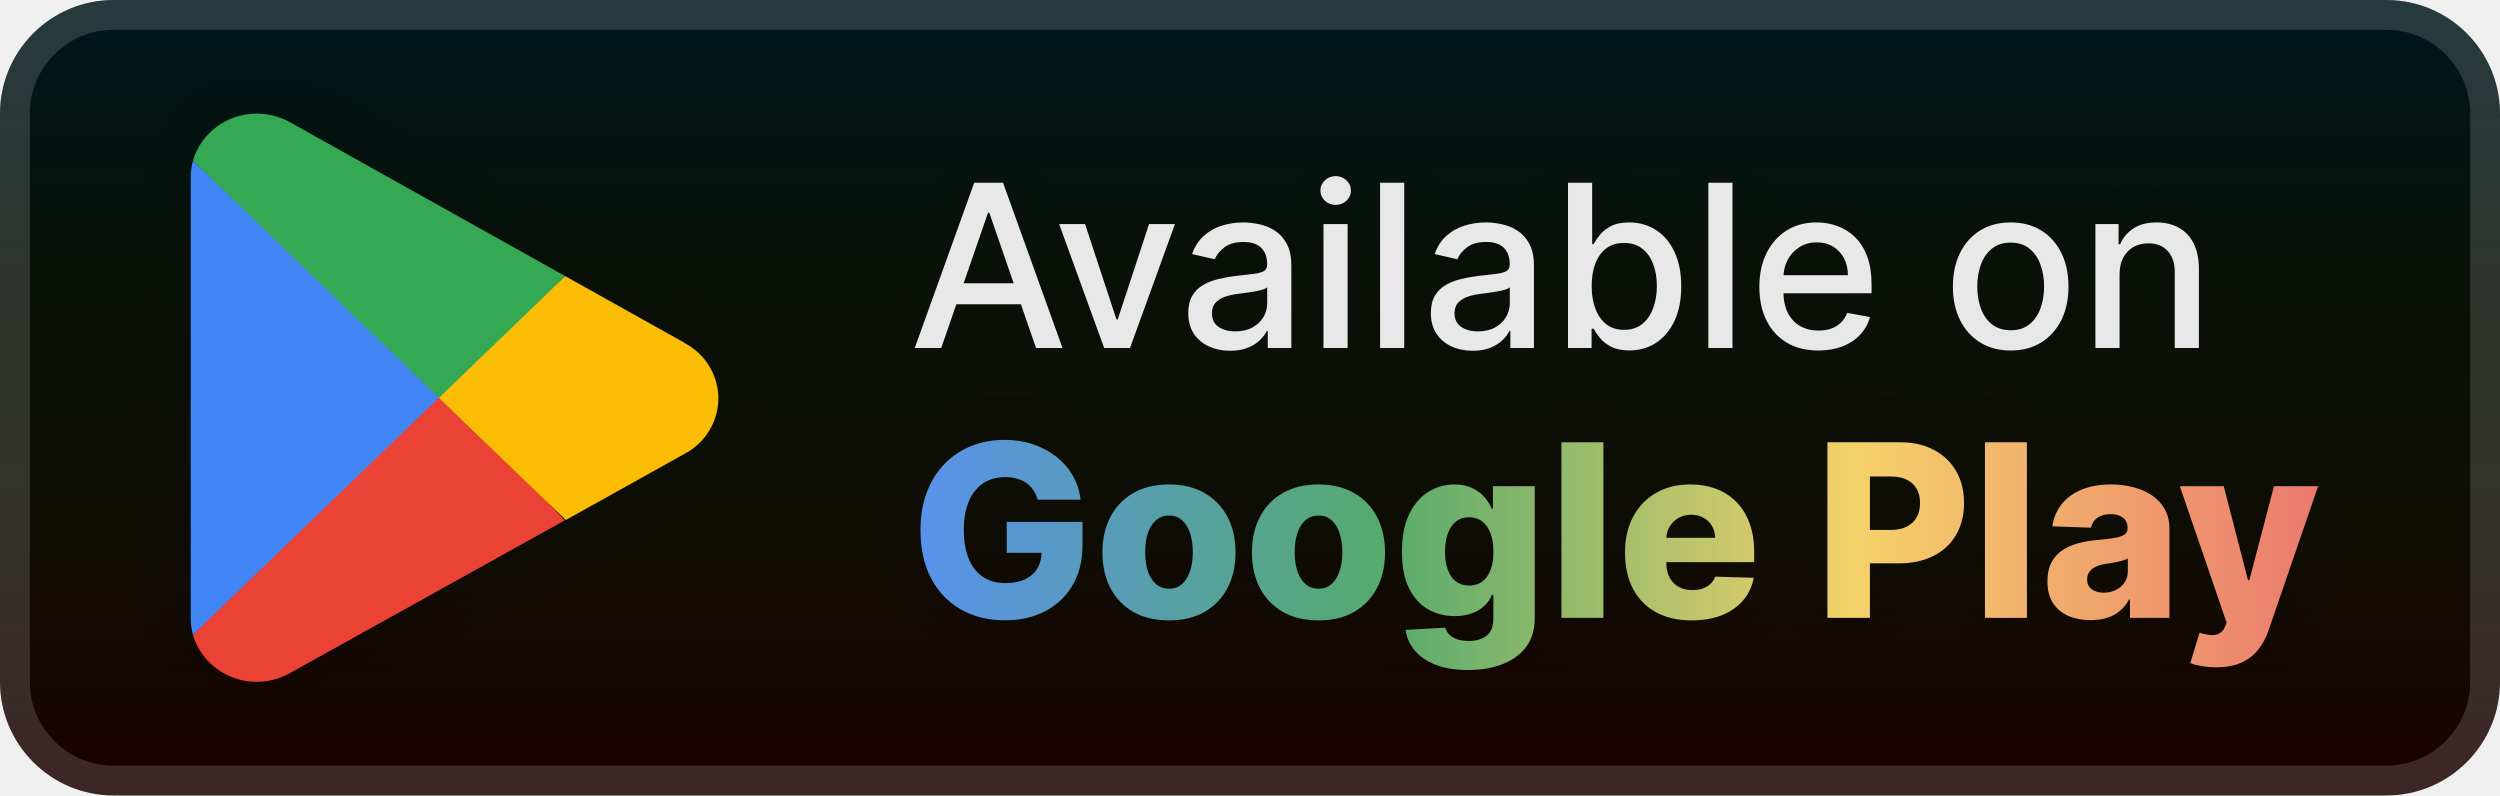
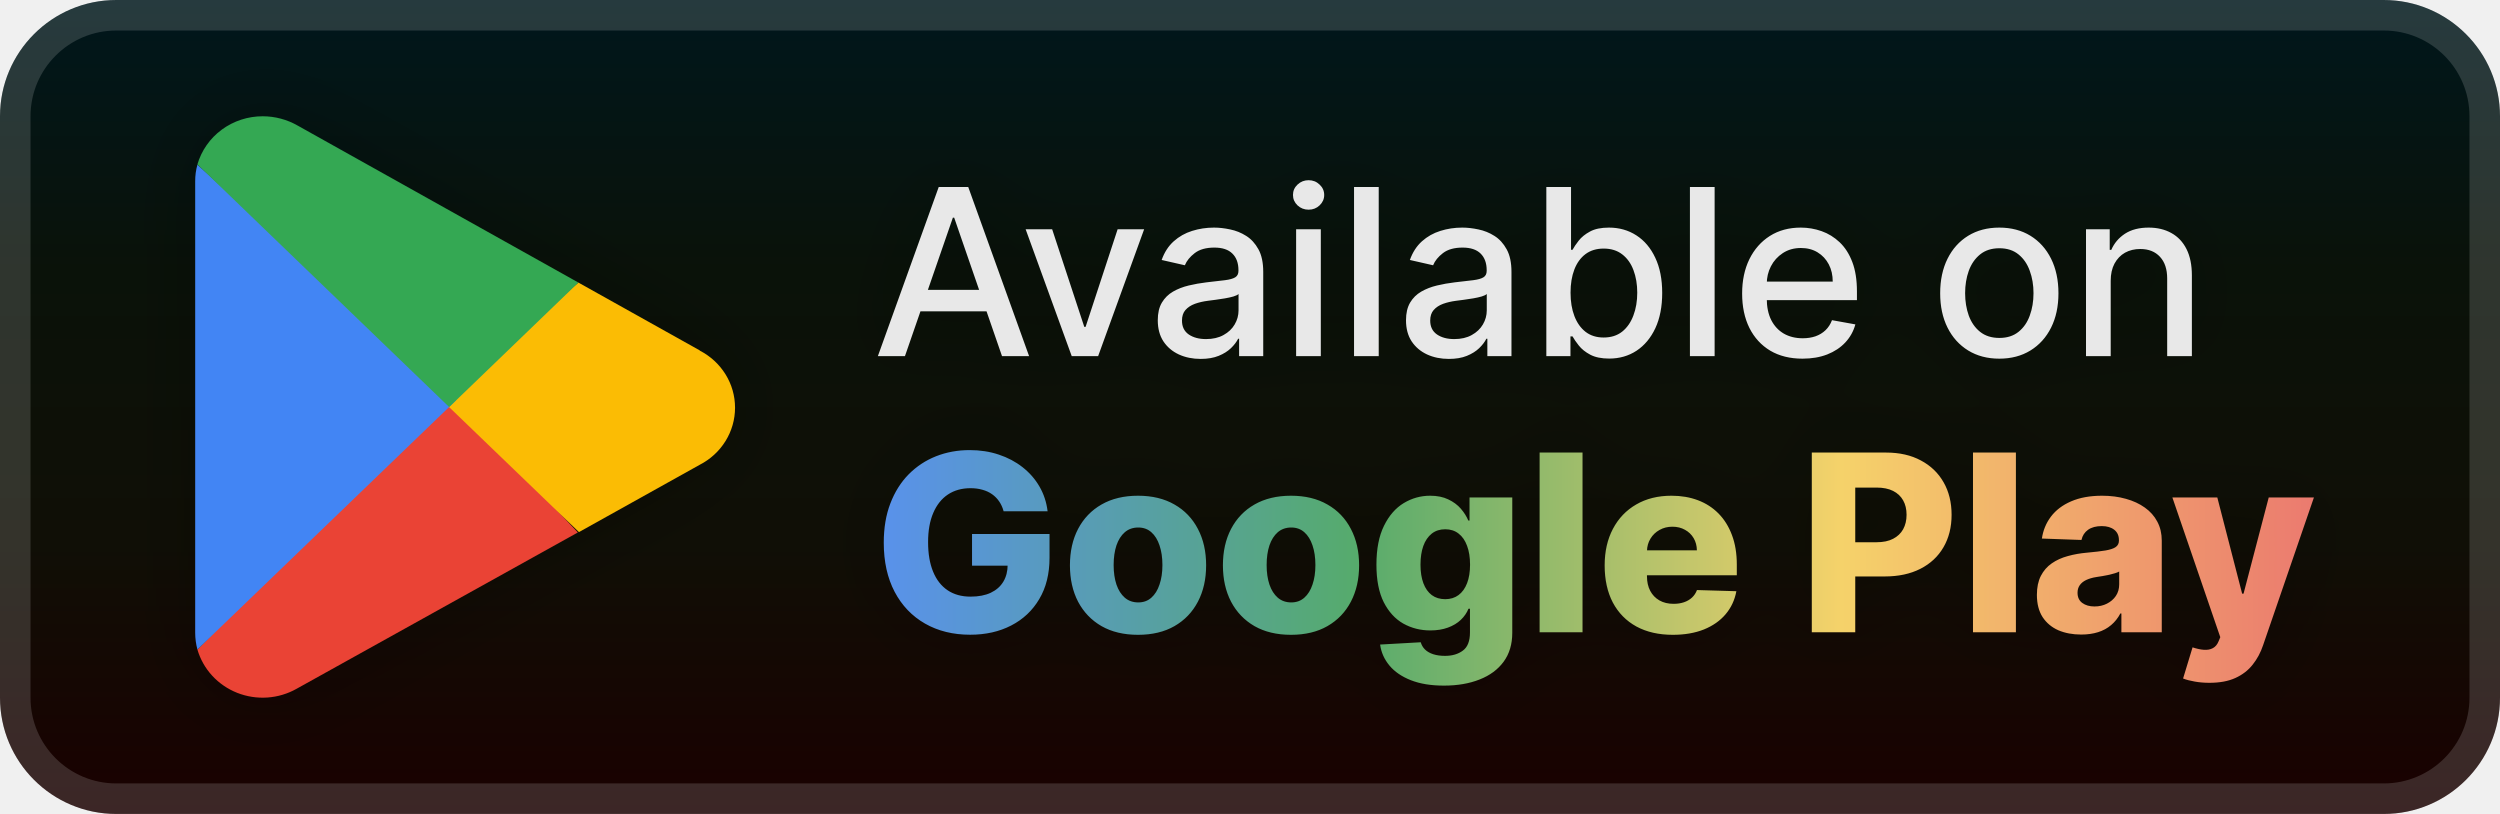
- <svg xmlns="http://www.w3.org/2000/svg" width="176" height="56" viewBox="0 0 176 56" fill="none">
-   <rect y="-0" width="176" height="56" rx="8" fill="url(#paint0_linear_28_559)" />
+ <svg xmlns="http://www.w3.org/2000/svg" width="172" height="56" viewBox="0 0 172 56" fill="none">
+   <rect y="-0" width="172" height="56" rx="8" fill="url(#paint0_linear_28_559)" />
  <g filter="url(#filter0_d_28_559)">
    <path d="M30.774 27.105L13.582 44.685C13.775 45.352 14.122 45.968 14.597 46.485C15.071 47.002 15.66 47.406 16.319 47.667C16.978 47.927 17.689 48.038 18.398 47.989C19.107 47.94 19.796 47.733 20.41 47.385L39.755 36.633L30.774 27.105Z" fill="#EA4335" />
    <path d="M48.159 24.117L39.793 19.441L30.377 27.505L39.832 36.608L48.133 31.981C48.868 31.605 49.485 31.04 49.914 30.347C50.344 29.654 50.571 28.859 50.571 28.049C50.571 27.239 50.344 26.444 49.914 25.751C49.485 25.058 48.868 24.493 48.133 24.117H48.159Z" fill="#FBBC04" />
    <path d="M13.582 11.326C13.478 11.701 13.427 12.088 13.429 12.476V43.534C13.43 43.922 13.481 44.309 13.582 44.685L31.364 27.555L13.582 11.326Z" fill="#4285F4" />
    <path d="M30.903 28.005L39.793 19.441L20.475 8.638C19.748 8.222 18.921 8.002 18.079 8C17.062 7.998 16.072 8.321 15.26 8.919C14.448 9.517 13.859 10.358 13.582 11.313L30.903 28.005Z" fill="#34A853" />
  </g>
  <g filter="url(#filter1_d_28_559)">
-     <path d="M66.261 24.5H64.398L68.585 12.864H70.614L74.801 24.5H72.938L69.648 14.977H69.557L66.261 24.5ZM66.574 19.943H72.619V21.42H66.574V19.943ZM82.717 15.773L79.552 24.5H77.734L74.564 15.773H76.388L78.598 22.488H78.689L80.893 15.773H82.717ZM86.604 24.693C86.051 24.693 85.551 24.591 85.104 24.386C84.657 24.178 84.302 23.877 84.041 23.483C83.784 23.089 83.655 22.606 83.655 22.034C83.655 21.541 83.749 21.136 83.939 20.818C84.128 20.5 84.384 20.248 84.706 20.062C85.028 19.877 85.388 19.737 85.785 19.642C86.183 19.547 86.588 19.475 87.001 19.426C87.524 19.365 87.948 19.316 88.274 19.278C88.6 19.237 88.837 19.17 88.984 19.079C89.132 18.988 89.206 18.841 89.206 18.636V18.596C89.206 18.1 89.066 17.716 88.785 17.443C88.509 17.17 88.096 17.034 87.547 17.034C86.975 17.034 86.524 17.161 86.195 17.415C85.869 17.665 85.643 17.943 85.518 18.25L83.922 17.886C84.111 17.356 84.388 16.928 84.751 16.602C85.119 16.273 85.541 16.034 86.018 15.886C86.496 15.735 86.998 15.659 87.524 15.659C87.873 15.659 88.242 15.701 88.632 15.784C89.026 15.864 89.393 16.011 89.734 16.227C90.079 16.443 90.361 16.752 90.581 17.153C90.801 17.551 90.91 18.068 90.91 18.704V24.5H89.251V23.307H89.183C89.073 23.526 88.909 23.742 88.689 23.954C88.469 24.166 88.187 24.343 87.842 24.483C87.498 24.623 87.085 24.693 86.604 24.693ZM86.973 23.329C87.443 23.329 87.844 23.237 88.177 23.051C88.515 22.865 88.77 22.623 88.945 22.324C89.123 22.021 89.212 21.697 89.212 21.352V20.227C89.151 20.288 89.034 20.345 88.859 20.398C88.689 20.447 88.494 20.49 88.274 20.528C88.054 20.562 87.84 20.595 87.632 20.625C87.424 20.651 87.249 20.674 87.109 20.693C86.78 20.735 86.479 20.805 86.206 20.903C85.937 21.002 85.721 21.144 85.558 21.329C85.399 21.511 85.32 21.754 85.32 22.057C85.32 22.477 85.475 22.795 85.785 23.011C86.096 23.223 86.492 23.329 86.973 23.329ZM93.173 24.5V15.773H94.872V24.5H93.173ZM94.031 14.426C93.736 14.426 93.482 14.328 93.27 14.131C93.061 13.93 92.957 13.691 92.957 13.415C92.957 13.134 93.061 12.896 93.27 12.699C93.482 12.498 93.736 12.398 94.031 12.398C94.327 12.398 94.579 12.498 94.787 12.699C94.999 12.896 95.105 13.134 95.105 13.415C95.105 13.691 94.999 13.93 94.787 14.131C94.579 14.328 94.327 14.426 94.031 14.426ZM98.856 12.864V24.5H97.158V12.864H98.856ZM103.682 24.693C103.129 24.693 102.629 24.591 102.182 24.386C101.735 24.178 101.381 23.877 101.119 23.483C100.862 23.089 100.733 22.606 100.733 22.034C100.733 21.541 100.828 21.136 101.017 20.818C101.206 20.5 101.462 20.248 101.784 20.062C102.106 19.877 102.466 19.737 102.864 19.642C103.261 19.547 103.667 19.475 104.08 19.426C104.602 19.365 105.026 19.316 105.352 19.278C105.678 19.237 105.915 19.17 106.062 19.079C106.21 18.988 106.284 18.841 106.284 18.636V18.596C106.284 18.1 106.144 17.716 105.864 17.443C105.587 17.17 105.174 17.034 104.625 17.034C104.053 17.034 103.602 17.161 103.273 17.415C102.947 17.665 102.722 17.943 102.597 18.25L101 17.886C101.189 17.356 101.466 16.928 101.83 16.602C102.197 16.273 102.619 16.034 103.097 15.886C103.574 15.735 104.076 15.659 104.602 15.659C104.951 15.659 105.32 15.701 105.71 15.784C106.104 15.864 106.472 16.011 106.812 16.227C107.157 16.443 107.439 16.752 107.659 17.153C107.879 17.551 107.989 18.068 107.989 18.704V24.5H106.33V23.307H106.261C106.151 23.526 105.987 23.742 105.767 23.954C105.547 24.166 105.265 24.343 104.92 24.483C104.576 24.623 104.163 24.693 103.682 24.693ZM104.051 23.329C104.521 23.329 104.922 23.237 105.256 23.051C105.593 22.865 105.848 22.623 106.023 22.324C106.201 22.021 106.29 21.697 106.29 21.352V20.227C106.229 20.288 106.112 20.345 105.937 20.398C105.767 20.447 105.572 20.49 105.352 20.528C105.133 20.562 104.919 20.595 104.71 20.625C104.502 20.651 104.328 20.674 104.187 20.693C103.858 20.735 103.557 20.805 103.284 20.903C103.015 21.002 102.799 21.144 102.636 21.329C102.477 21.511 102.398 21.754 102.398 22.057C102.398 22.477 102.553 22.795 102.864 23.011C103.174 23.223 103.57 23.329 104.051 23.329ZM110.388 24.5V12.864H112.087V17.187H112.189C112.287 17.006 112.429 16.795 112.615 16.557C112.801 16.318 113.058 16.11 113.388 15.932C113.717 15.75 114.153 15.659 114.695 15.659C115.399 15.659 116.028 15.837 116.581 16.193C117.134 16.549 117.568 17.062 117.882 17.733C118.2 18.403 118.359 19.21 118.359 20.153C118.359 21.096 118.202 21.905 117.888 22.579C117.573 23.25 117.142 23.767 116.592 24.131C116.043 24.49 115.416 24.67 114.712 24.67C114.181 24.67 113.748 24.581 113.41 24.403C113.077 24.225 112.816 24.017 112.626 23.778C112.437 23.54 112.291 23.328 112.189 23.142H112.047V24.5H110.388ZM112.053 20.136C112.053 20.75 112.142 21.288 112.32 21.75C112.498 22.212 112.755 22.574 113.092 22.835C113.429 23.093 113.842 23.221 114.331 23.221C114.838 23.221 115.263 23.087 115.604 22.818C115.945 22.545 116.202 22.176 116.376 21.71C116.554 21.244 116.643 20.72 116.643 20.136C116.643 19.561 116.556 19.043 116.382 18.585C116.212 18.127 115.954 17.765 115.609 17.5C115.268 17.235 114.842 17.102 114.331 17.102C113.838 17.102 113.422 17.229 113.081 17.483C112.744 17.737 112.488 18.091 112.314 18.545C112.14 19 112.053 19.53 112.053 20.136ZM121.966 12.864V24.5H120.267V12.864H121.966ZM128.013 24.676C127.153 24.676 126.412 24.492 125.791 24.125C125.174 23.754 124.696 23.233 124.359 22.562C124.026 21.888 123.859 21.098 123.859 20.193C123.859 19.299 124.026 18.511 124.359 17.829C124.696 17.148 125.166 16.615 125.768 16.233C126.374 15.85 127.083 15.659 127.893 15.659C128.386 15.659 128.863 15.74 129.325 15.903C129.787 16.066 130.202 16.322 130.57 16.67C130.937 17.019 131.227 17.471 131.439 18.028C131.651 18.581 131.757 19.254 131.757 20.045V20.648H124.82V19.375H130.092C130.092 18.928 130.001 18.532 129.82 18.187C129.638 17.839 129.382 17.564 129.053 17.363C128.727 17.163 128.344 17.062 127.905 17.062C127.428 17.062 127.011 17.18 126.655 17.415C126.303 17.646 126.03 17.949 125.837 18.324C125.647 18.695 125.553 19.098 125.553 19.534V20.528C125.553 21.112 125.655 21.608 125.859 22.017C126.068 22.426 126.357 22.738 126.729 22.954C127.1 23.166 127.534 23.273 128.03 23.273C128.352 23.273 128.645 23.227 128.91 23.136C129.176 23.041 129.405 22.901 129.598 22.716C129.791 22.53 129.939 22.301 130.041 22.028L131.649 22.318C131.52 22.791 131.289 23.206 130.956 23.562C130.626 23.915 130.212 24.189 129.712 24.386C129.215 24.579 128.649 24.676 128.013 24.676ZM141.553 24.676C140.734 24.676 140.02 24.488 139.41 24.113C138.801 23.738 138.327 23.214 137.99 22.54C137.653 21.865 137.484 21.078 137.484 20.176C137.484 19.271 137.653 18.479 137.99 17.801C138.327 17.123 138.801 16.596 139.41 16.221C140.02 15.847 140.734 15.659 141.553 15.659C142.371 15.659 143.085 15.847 143.695 16.221C144.304 16.596 144.778 17.123 145.115 17.801C145.452 18.479 145.621 19.271 145.621 20.176C145.621 21.078 145.452 21.865 145.115 22.54C144.778 23.214 144.304 23.738 143.695 24.113C143.085 24.488 142.371 24.676 141.553 24.676ZM141.558 23.25C142.088 23.25 142.528 23.11 142.876 22.829C143.225 22.549 143.482 22.176 143.649 21.71C143.82 21.244 143.905 20.731 143.905 20.17C143.905 19.613 143.82 19.102 143.649 18.636C143.482 18.166 143.225 17.79 142.876 17.506C142.528 17.221 142.088 17.079 141.558 17.079C141.024 17.079 140.581 17.221 140.229 17.506C139.88 17.79 139.621 18.166 139.45 18.636C139.284 19.102 139.2 19.613 139.2 20.17C139.2 20.731 139.284 21.244 139.45 21.71C139.621 22.176 139.88 22.549 140.229 22.829C140.581 23.11 141.024 23.25 141.558 23.25ZM149.216 19.318V24.5H147.517V15.773H149.148V17.193H149.256C149.456 16.731 149.771 16.36 150.199 16.079C150.631 15.799 151.174 15.659 151.829 15.659C152.424 15.659 152.945 15.784 153.392 16.034C153.839 16.28 154.186 16.648 154.432 17.136C154.678 17.625 154.801 18.229 154.801 18.949V24.5H153.102V19.153C153.102 18.521 152.937 18.026 152.608 17.67C152.278 17.311 151.826 17.131 151.25 17.131C150.856 17.131 150.506 17.216 150.199 17.386C149.896 17.557 149.655 17.807 149.477 18.136C149.303 18.462 149.216 18.856 149.216 19.318Z" fill="#E8E8E8" />
-     <path d="M73.049 35.175C72.981 34.921 72.88 34.698 72.748 34.505C72.615 34.308 72.452 34.141 72.258 34.004C72.065 33.867 71.844 33.764 71.594 33.696C71.345 33.623 71.071 33.587 70.773 33.587C70.174 33.587 69.655 33.732 69.216 34.022C68.781 34.312 68.445 34.734 68.208 35.29C67.97 35.841 67.852 36.511 67.852 37.3C67.852 38.093 67.966 38.769 68.196 39.328C68.425 39.888 68.757 40.314 69.192 40.608C69.626 40.902 70.154 41.049 70.773 41.049C71.321 41.049 71.784 40.96 72.162 40.783C72.544 40.602 72.834 40.347 73.031 40.017C73.228 39.687 73.327 39.298 73.327 38.851L73.882 38.918H70.876V36.739H76.207V38.374C76.207 39.481 75.971 40.429 75.5 41.218C75.034 42.007 74.389 42.612 73.569 43.035C72.751 43.458 71.812 43.669 70.749 43.669C69.57 43.669 68.534 43.413 67.64 42.902C66.747 42.391 66.05 41.663 65.552 40.717C65.052 39.767 64.803 38.64 64.803 37.336C64.803 36.322 64.954 35.422 65.256 34.638C65.558 33.849 65.978 33.181 66.517 32.633C67.061 32.086 67.689 31.672 68.401 31.39C69.117 31.108 69.888 30.967 70.713 30.967C71.429 30.967 72.096 31.07 72.711 31.275C73.331 31.48 73.878 31.77 74.353 32.144C74.832 32.519 75.221 32.963 75.518 33.479C75.816 33.994 76.001 34.559 76.074 35.175H73.049ZM82.296 43.675C81.322 43.675 80.485 43.476 79.785 43.077C79.089 42.675 78.552 42.115 78.173 41.399C77.799 40.679 77.612 39.843 77.612 38.894C77.612 37.94 77.799 37.105 78.173 36.388C78.552 35.668 79.089 35.108 79.785 34.71C80.485 34.308 81.322 34.106 82.296 34.106C83.27 34.106 84.106 34.308 84.802 34.71C85.502 35.108 86.039 35.668 86.414 36.388C86.792 37.105 86.981 37.94 86.981 38.894C86.981 39.843 86.792 40.679 86.414 41.399C86.039 42.115 85.502 42.675 84.802 43.077C84.106 43.476 83.27 43.675 82.296 43.675ZM82.314 41.447C82.669 41.447 82.969 41.339 83.214 41.121C83.46 40.904 83.647 40.602 83.775 40.216C83.908 39.829 83.975 39.383 83.975 38.876C83.975 38.36 83.908 37.91 83.775 37.523C83.647 37.137 83.46 36.835 83.214 36.618C82.969 36.4 82.669 36.292 82.314 36.292C81.948 36.292 81.638 36.4 81.385 36.618C81.135 36.835 80.944 37.137 80.811 37.523C80.683 37.91 80.618 38.36 80.618 38.876C80.618 39.383 80.683 39.829 80.811 40.216C80.944 40.602 81.135 40.904 81.385 41.121C81.638 41.339 81.948 41.447 82.314 41.447ZM92.822 43.675C91.848 43.675 91.011 43.476 90.31 43.077C89.614 42.675 89.077 42.115 88.699 41.399C88.324 40.679 88.137 39.843 88.137 38.894C88.137 37.94 88.324 37.105 88.699 36.388C89.077 35.668 89.614 35.108 90.31 34.71C91.011 34.308 91.848 34.106 92.822 34.106C93.796 34.106 94.631 34.308 95.327 34.71C96.027 35.108 96.565 35.668 96.939 36.388C97.317 37.105 97.506 37.94 97.506 38.894C97.506 39.843 97.317 40.679 96.939 41.399C96.565 42.115 96.027 42.675 95.327 43.077C94.631 43.476 93.796 43.675 92.822 43.675ZM92.84 41.447C93.194 41.447 93.494 41.339 93.739 41.121C93.985 40.904 94.172 40.602 94.301 40.216C94.434 39.829 94.5 39.383 94.5 38.876C94.5 38.36 94.434 37.91 94.301 37.523C94.172 37.137 93.985 36.835 93.739 36.618C93.494 36.4 93.194 36.292 92.84 36.292C92.474 36.292 92.164 36.4 91.91 36.618C91.661 36.835 91.469 37.137 91.337 37.523C91.208 37.91 91.144 38.36 91.144 38.876C91.144 39.383 91.208 39.829 91.337 40.216C91.469 40.602 91.661 40.904 91.91 41.121C92.164 41.339 92.474 41.447 92.84 41.447ZM103.341 47.17C102.46 47.17 101.705 47.048 101.077 46.802C100.449 46.557 99.956 46.221 99.598 45.794C99.24 45.367 99.025 44.884 98.952 44.345L101.747 44.188C101.8 44.377 101.896 44.542 102.037 44.683C102.182 44.824 102.369 44.933 102.599 45.009C102.832 45.086 103.106 45.124 103.42 45.124C103.915 45.124 104.323 45.003 104.645 44.762C104.971 44.524 105.134 44.108 105.134 43.512V41.882H105.031C104.915 42.168 104.738 42.423 104.5 42.649C104.263 42.874 103.967 43.051 103.613 43.18C103.263 43.309 102.86 43.373 102.405 43.373C101.729 43.373 101.109 43.216 100.546 42.902C99.987 42.584 99.538 42.093 99.2 41.429C98.866 40.761 98.699 39.902 98.699 38.851C98.699 37.769 98.872 36.877 99.218 36.177C99.564 35.473 100.017 34.952 100.576 34.614C101.14 34.275 101.745 34.106 102.393 34.106C102.88 34.106 103.297 34.191 103.643 34.36C103.993 34.525 104.281 34.738 104.506 35C104.732 35.261 104.903 35.533 105.019 35.815H105.104V34.227H108.044V43.536C108.044 44.321 107.847 44.983 107.452 45.522C107.058 46.062 106.506 46.47 105.798 46.748C105.09 47.029 104.271 47.17 103.341 47.17ZM103.432 41.224C103.79 41.224 104.096 41.129 104.349 40.94C104.603 40.751 104.798 40.479 104.935 40.125C105.072 39.771 105.14 39.346 105.14 38.851C105.14 38.348 105.072 37.916 104.935 37.553C104.802 37.187 104.607 36.906 104.349 36.708C104.096 36.511 103.79 36.413 103.432 36.413C103.065 36.413 102.756 36.513 102.502 36.714C102.248 36.916 102.055 37.199 101.922 37.566C101.794 37.928 101.729 38.356 101.729 38.851C101.729 39.346 101.796 39.771 101.928 40.125C102.061 40.479 102.252 40.751 102.502 40.94C102.756 41.129 103.065 41.224 103.432 41.224ZM112.878 31.136V43.5H109.926V31.136H112.878ZM119.091 43.675C118.122 43.675 117.284 43.484 116.58 43.101C115.88 42.715 115.341 42.166 114.962 41.453C114.588 40.737 114.401 39.886 114.401 38.9C114.401 37.942 114.59 37.105 114.968 36.388C115.347 35.668 115.88 35.108 116.568 34.71C117.256 34.308 118.067 34.106 119.001 34.106C119.661 34.106 120.265 34.209 120.812 34.414C121.359 34.62 121.832 34.923 122.231 35.326C122.629 35.728 122.939 36.225 123.16 36.817C123.382 37.405 123.492 38.079 123.492 38.839V39.576H115.433V37.861H120.746C120.742 37.547 120.667 37.268 120.522 37.022C120.377 36.777 120.178 36.586 119.925 36.449C119.675 36.308 119.387 36.237 119.061 36.237C118.731 36.237 118.435 36.312 118.174 36.461C117.912 36.606 117.705 36.805 117.552 37.059C117.399 37.308 117.319 37.592 117.311 37.91V39.654C117.311 40.033 117.385 40.365 117.534 40.65C117.683 40.932 117.894 41.151 118.168 41.309C118.442 41.465 118.768 41.544 119.146 41.544C119.407 41.544 119.645 41.508 119.858 41.435C120.071 41.363 120.255 41.256 120.408 41.115C120.56 40.974 120.675 40.801 120.752 40.596L123.462 40.675C123.35 41.282 123.102 41.812 122.72 42.262C122.341 42.709 121.844 43.057 121.229 43.307C120.613 43.552 119.9 43.675 119.091 43.675ZM128.652 43.5V31.136H133.76C134.685 31.136 135.484 31.317 136.156 31.68C136.833 32.038 137.354 32.539 137.72 33.183C138.086 33.823 138.269 34.567 138.269 35.416C138.269 36.27 138.082 37.016 137.708 37.656C137.338 38.292 136.808 38.785 136.12 39.135C135.432 39.485 134.615 39.66 133.669 39.66H130.518V37.306H133.114C133.565 37.306 133.941 37.227 134.243 37.071C134.549 36.914 134.78 36.694 134.937 36.413C135.094 36.127 135.172 35.795 135.172 35.416C135.172 35.034 135.094 34.704 134.937 34.426C134.78 34.145 134.549 33.927 134.243 33.774C133.937 33.621 133.56 33.545 133.114 33.545H131.641V43.5H128.652ZM142.694 31.136V43.5H139.742V31.136H142.694ZM147.187 43.657C146.596 43.657 146.071 43.558 145.612 43.361C145.157 43.16 144.797 42.858 144.531 42.456C144.27 42.049 144.139 41.54 144.139 40.928C144.139 40.413 144.229 39.978 144.41 39.624C144.591 39.27 144.841 38.982 145.159 38.761C145.477 38.539 145.843 38.373 146.258 38.26C146.672 38.143 147.115 38.065 147.586 38.024C148.113 37.976 148.538 37.926 148.86 37.873C149.182 37.817 149.415 37.739 149.56 37.638C149.709 37.533 149.783 37.386 149.783 37.197V37.167C149.783 36.857 149.677 36.618 149.463 36.449C149.25 36.28 148.962 36.195 148.6 36.195C148.21 36.195 147.896 36.28 147.658 36.449C147.421 36.618 147.27 36.851 147.205 37.149L144.483 37.052C144.563 36.489 144.771 35.986 145.105 35.543C145.443 35.096 145.906 34.746 146.493 34.493C147.085 34.235 147.795 34.106 148.624 34.106C149.216 34.106 149.761 34.177 150.26 34.318C150.759 34.455 151.194 34.656 151.564 34.921C151.934 35.183 152.22 35.505 152.421 35.887C152.627 36.27 152.729 36.706 152.729 37.197V43.5H149.952V42.208H149.88C149.715 42.522 149.504 42.788 149.246 43.005C148.992 43.222 148.693 43.385 148.346 43.494C148.004 43.602 147.618 43.657 147.187 43.657ZM148.099 41.725C148.417 41.725 148.703 41.661 148.956 41.532C149.214 41.403 149.419 41.226 149.572 41.001C149.725 40.771 149.801 40.506 149.801 40.204V39.322C149.717 39.367 149.614 39.407 149.493 39.443C149.377 39.479 149.248 39.514 149.107 39.546C148.966 39.578 148.821 39.606 148.672 39.63C148.524 39.654 148.381 39.676 148.244 39.697C147.966 39.741 147.729 39.809 147.531 39.902C147.338 39.994 147.189 40.115 147.085 40.264C146.984 40.409 146.934 40.582 146.934 40.783C146.934 41.089 147.042 41.323 147.26 41.483C147.481 41.645 147.761 41.725 148.099 41.725ZM156.007 46.977C155.653 46.977 155.319 46.949 155.005 46.893C154.691 46.84 154.422 46.77 154.196 46.681L154.848 44.538C155.138 44.635 155.4 44.691 155.633 44.707C155.87 44.723 156.074 44.685 156.243 44.593C156.416 44.504 156.549 44.345 156.641 44.116L156.756 43.838L153.46 34.227H156.551L158.259 40.844H158.356L160.088 34.227H163.197L159.702 44.387C159.533 44.894 159.293 45.341 158.984 45.727C158.678 46.118 158.281 46.424 157.794 46.645C157.311 46.867 156.716 46.977 156.007 46.977Z" fill="url(#paint1_linear_28_559)" />
+     <path d="M62.261 24.5H60.398L64.585 12.864H66.614L70.801 24.5H68.938L65.648 14.977H65.557L62.261 24.5ZM62.574 19.943H68.619V21.42H62.574V19.943ZM78.717 15.773L75.552 24.5H73.734L70.564 15.773H72.388L74.598 22.488H74.689L76.893 15.773H78.717ZM82.604 24.693C82.051 24.693 81.551 24.591 81.104 24.386C80.657 24.178 80.302 23.877 80.041 23.483C79.784 23.089 79.655 22.606 79.655 22.034C79.655 21.541 79.749 21.136 79.939 20.818C80.128 20.5 80.384 20.248 80.706 20.062C81.028 19.877 81.388 19.737 81.785 19.642C82.183 19.547 82.588 19.475 83.001 19.426C83.524 19.365 83.948 19.316 84.274 19.278C84.6 19.237 84.837 19.17 84.984 19.079C85.132 18.988 85.206 18.841 85.206 18.636V18.596C85.206 18.1 85.066 17.716 84.785 17.443C84.509 17.17 84.096 17.034 83.547 17.034C82.975 17.034 82.524 17.161 82.195 17.415C81.869 17.665 81.643 17.943 81.518 18.25L79.922 17.886C80.111 17.356 80.388 16.928 80.751 16.602C81.119 16.273 81.541 16.034 82.018 15.886C82.496 15.735 82.998 15.659 83.524 15.659C83.873 15.659 84.242 15.701 84.632 15.784C85.026 15.864 85.393 16.011 85.734 16.227C86.079 16.443 86.361 16.752 86.581 17.153C86.801 17.551 86.91 18.068 86.91 18.704V24.5H85.251V23.307H85.183C85.073 23.526 84.909 23.742 84.689 23.954C84.469 24.166 84.187 24.343 83.842 24.483C83.498 24.623 83.085 24.693 82.604 24.693ZM82.973 23.329C83.443 23.329 83.844 23.237 84.177 23.051C84.515 22.865 84.77 22.623 84.945 22.324C85.123 22.021 85.212 21.697 85.212 21.352V20.227C85.151 20.288 85.034 20.345 84.859 20.398C84.689 20.447 84.494 20.49 84.274 20.528C84.054 20.562 83.84 20.595 83.632 20.625C83.424 20.651 83.249 20.674 83.109 20.693C82.78 20.735 82.479 20.805 82.206 20.903C81.937 21.002 81.721 21.144 81.558 21.329C81.399 21.511 81.32 21.754 81.32 22.057C81.32 22.477 81.475 22.795 81.785 23.011C82.096 23.223 82.492 23.329 82.973 23.329ZM89.173 24.5V15.773H90.872V24.5H89.173ZM90.031 14.426C89.736 14.426 89.482 14.328 89.27 14.131C89.061 13.93 88.957 13.691 88.957 13.415C88.957 13.134 89.061 12.896 89.27 12.699C89.482 12.498 89.736 12.398 90.031 12.398C90.327 12.398 90.579 12.498 90.787 12.699C90.999 12.896 91.105 13.134 91.105 13.415C91.105 13.691 90.999 13.93 90.787 14.131C90.579 14.328 90.327 14.426 90.031 14.426ZM94.856 12.864V24.5H93.158V12.864H94.856ZM99.682 24.693C99.129 24.693 98.629 24.591 98.182 24.386C97.735 24.178 97.381 23.877 97.119 23.483C96.862 23.089 96.733 22.606 96.733 22.034C96.733 21.541 96.828 21.136 97.017 20.818C97.206 20.5 97.462 20.248 97.784 20.062C98.106 19.877 98.466 19.737 98.864 19.642C99.261 19.547 99.667 19.475 100.08 19.426C100.602 19.365 101.026 19.316 101.352 19.278C101.678 19.237 101.915 19.17 102.062 19.079C102.21 18.988 102.284 18.841 102.284 18.636V18.596C102.284 18.1 102.144 17.716 101.864 17.443C101.587 17.17 101.174 17.034 100.625 17.034C100.053 17.034 99.602 17.161 99.273 17.415C98.947 17.665 98.722 17.943 98.597 18.25L97 17.886C97.189 17.356 97.466 16.928 97.829 16.602C98.197 16.273 98.619 16.034 99.097 15.886C99.574 15.735 100.076 15.659 100.602 15.659C100.951 15.659 101.32 15.701 101.71 15.784C102.104 15.864 102.472 16.011 102.812 16.227C103.157 16.443 103.439 16.752 103.659 17.153C103.879 17.551 103.989 18.068 103.989 18.704V24.5H102.33V23.307H102.261C102.151 23.526 101.987 23.742 101.767 23.954C101.547 24.166 101.265 24.343 100.92 24.483C100.576 24.623 100.163 24.693 99.682 24.693ZM100.051 23.329C100.521 23.329 100.922 23.237 101.256 23.051C101.593 22.865 101.848 22.623 102.023 22.324C102.201 22.021 102.29 21.697 102.29 21.352V20.227C102.229 20.288 102.112 20.345 101.937 20.398C101.767 20.447 101.572 20.49 101.352 20.528C101.133 20.562 100.919 20.595 100.71 20.625C100.502 20.651 100.328 20.674 100.187 20.693C99.858 20.735 99.557 20.805 99.284 20.903C99.015 21.002 98.799 21.144 98.636 21.329C98.477 21.511 98.398 21.754 98.398 22.057C98.398 22.477 98.553 22.795 98.864 23.011C99.174 23.223 99.57 23.329 100.051 23.329ZM106.388 24.5V12.864H108.087V17.187H108.189C108.287 17.006 108.429 16.795 108.615 16.557C108.801 16.318 109.058 16.11 109.388 15.932C109.717 15.75 110.153 15.659 110.695 15.659C111.399 15.659 112.028 15.837 112.581 16.193C113.134 16.549 113.568 17.062 113.882 17.733C114.2 18.403 114.359 19.21 114.359 20.153C114.359 21.096 114.202 21.905 113.888 22.579C113.573 23.25 113.142 23.767 112.592 24.131C112.043 24.49 111.416 24.67 110.712 24.67C110.181 24.67 109.748 24.581 109.41 24.403C109.077 24.225 108.816 24.017 108.626 23.778C108.437 23.54 108.291 23.328 108.189 23.142H108.047V24.5H106.388ZM108.053 20.136C108.053 20.75 108.142 21.288 108.32 21.75C108.498 22.212 108.755 22.574 109.092 22.835C109.429 23.093 109.842 23.221 110.331 23.221C110.838 23.221 111.263 23.087 111.604 22.818C111.945 22.545 112.202 22.176 112.376 21.71C112.554 21.244 112.643 20.72 112.643 20.136C112.643 19.561 112.556 19.043 112.382 18.585C112.212 18.127 111.954 17.765 111.609 17.5C111.268 17.235 110.842 17.102 110.331 17.102C109.838 17.102 109.422 17.229 109.081 17.483C108.744 17.737 108.488 18.091 108.314 18.545C108.14 19 108.053 19.53 108.053 20.136ZM117.966 12.864V24.5H116.267V12.864H117.966ZM124.013 24.676C123.153 24.676 122.412 24.492 121.791 24.125C121.174 23.754 120.696 23.233 120.359 22.562C120.026 21.888 119.859 21.098 119.859 20.193C119.859 19.299 120.026 18.511 120.359 17.829C120.696 17.148 121.166 16.615 121.768 16.233C122.374 15.85 123.083 15.659 123.893 15.659C124.386 15.659 124.863 15.74 125.325 15.903C125.787 16.066 126.202 16.322 126.57 16.67C126.937 17.019 127.227 17.471 127.439 18.028C127.651 18.581 127.757 19.254 127.757 20.045V20.648H120.82V19.375H126.092C126.092 18.928 126.001 18.532 125.82 18.187C125.638 17.839 125.382 17.564 125.053 17.363C124.727 17.163 124.344 17.062 123.905 17.062C123.428 17.062 123.011 17.18 122.655 17.415C122.303 17.646 122.03 17.949 121.837 18.324C121.647 18.695 121.553 19.098 121.553 19.534V20.528C121.553 21.112 121.655 21.608 121.859 22.017C122.068 22.426 122.357 22.738 122.729 22.954C123.1 23.166 123.534 23.273 124.03 23.273C124.352 23.273 124.645 23.227 124.91 23.136C125.176 23.041 125.405 22.901 125.598 22.716C125.791 22.53 125.939 22.301 126.041 22.028L127.649 22.318C127.52 22.791 127.289 23.206 126.956 23.562C126.626 23.915 126.212 24.189 125.712 24.386C125.215 24.579 124.649 24.676 124.013 24.676ZM137.553 24.676C136.734 24.676 136.02 24.488 135.41 24.113C134.801 23.738 134.327 23.214 133.99 22.54C133.653 21.865 133.484 21.078 133.484 20.176C133.484 19.271 133.653 18.479 133.99 17.801C134.327 17.123 134.801 16.596 135.41 16.221C136.02 15.847 136.734 15.659 137.553 15.659C138.371 15.659 139.085 15.847 139.695 16.221C140.304 16.596 140.778 17.123 141.115 17.801C141.452 18.479 141.621 19.271 141.621 20.176C141.621 21.078 141.452 21.865 141.115 22.54C140.778 23.214 140.304 23.738 139.695 24.113C139.085 24.488 138.371 24.676 137.553 24.676ZM137.558 23.25C138.088 23.25 138.528 23.11 138.876 22.829C139.225 22.549 139.482 22.176 139.649 21.71C139.82 21.244 139.905 20.731 139.905 20.17C139.905 19.613 139.82 19.102 139.649 18.636C139.482 18.166 139.225 17.79 138.876 17.506C138.528 17.221 138.088 17.079 137.558 17.079C137.024 17.079 136.581 17.221 136.229 17.506C135.88 17.79 135.621 18.166 135.45 18.636C135.284 19.102 135.2 19.613 135.2 20.17C135.2 20.731 135.284 21.244 135.45 21.71C135.621 22.176 135.88 22.549 136.229 22.829C136.581 23.11 137.024 23.25 137.558 23.25ZM145.216 19.318V24.5H143.517V15.773H145.148V17.193H145.256C145.456 16.731 145.771 16.36 146.199 16.079C146.631 15.799 147.174 15.659 147.829 15.659C148.424 15.659 148.945 15.784 149.392 16.034C149.839 16.28 150.186 16.648 150.432 17.136C150.678 17.625 150.801 18.229 150.801 18.949V24.5H149.102V19.153C149.102 18.521 148.937 18.026 148.608 17.67C148.278 17.311 147.826 17.131 147.25 17.131C146.856 17.131 146.506 17.216 146.199 17.386C145.896 17.557 145.655 17.807 145.477 18.136C145.303 18.462 145.216 18.856 145.216 19.318Z" fill="#E8E8E8" />
+     <path d="M69.049 35.175C68.981 34.921 68.88 34.698 68.748 34.505C68.615 34.308 68.452 34.141 68.258 34.004C68.065 33.867 67.844 33.764 67.594 33.696C67.345 33.623 67.071 33.587 66.773 33.587C66.174 33.587 65.655 33.732 65.216 34.022C64.781 34.312 64.445 34.734 64.208 35.29C63.97 35.841 63.852 36.511 63.852 37.3C63.852 38.093 63.966 38.769 64.196 39.328C64.425 39.888 64.757 40.314 65.192 40.608C65.626 40.902 66.154 41.049 66.773 41.049C67.321 41.049 67.784 40.96 68.162 40.783C68.544 40.602 68.834 40.347 69.031 40.017C69.228 39.687 69.327 39.298 69.327 38.851L69.882 38.918H66.876V36.739H72.207V38.374C72.207 39.481 71.971 40.429 71.5 41.218C71.034 42.007 70.389 42.612 69.569 43.035C68.751 43.458 67.812 43.669 66.749 43.669C65.57 43.669 64.534 43.413 63.64 42.902C62.747 42.391 62.05 41.663 61.551 40.717C61.052 39.767 60.803 38.64 60.803 37.336C60.803 36.322 60.954 35.422 61.256 34.638C61.557 33.849 61.978 33.181 62.517 32.633C63.061 32.086 63.688 31.672 64.401 31.39C65.117 31.108 65.888 30.967 66.713 30.967C67.429 30.967 68.096 31.07 68.711 31.275C69.331 31.48 69.878 31.77 70.353 32.144C70.832 32.519 71.221 32.963 71.518 33.479C71.816 33.994 72.001 34.559 72.074 35.175H69.049ZM78.296 43.675C77.322 43.675 76.485 43.476 75.785 43.077C75.089 42.675 74.552 42.115 74.173 41.399C73.799 40.679 73.612 39.843 73.612 38.894C73.612 37.94 73.799 37.105 74.173 36.388C74.552 35.668 75.089 35.108 75.785 34.71C76.485 34.308 77.322 34.106 78.296 34.106C79.27 34.106 80.106 34.308 80.802 34.71C81.502 35.108 82.039 35.668 82.414 36.388C82.792 37.105 82.981 37.94 82.981 38.894C82.981 39.843 82.792 40.679 82.414 41.399C82.039 42.115 81.502 42.675 80.802 43.077C80.106 43.476 79.27 43.675 78.296 43.675ZM78.314 41.447C78.669 41.447 78.969 41.339 79.214 41.121C79.46 40.904 79.647 40.602 79.775 40.216C79.908 39.829 79.975 39.383 79.975 38.876C79.975 38.36 79.908 37.91 79.775 37.523C79.647 37.137 79.46 36.835 79.214 36.618C78.969 36.4 78.669 36.292 78.314 36.292C77.948 36.292 77.638 36.4 77.385 36.618C77.135 36.835 76.944 37.137 76.811 37.523C76.683 37.91 76.618 38.36 76.618 38.876C76.618 39.383 76.683 39.829 76.811 40.216C76.944 40.602 77.135 40.904 77.385 41.121C77.638 41.339 77.948 41.447 78.314 41.447ZM88.822 43.675C87.848 43.675 87.011 43.476 86.31 43.077C85.614 42.675 85.077 42.115 84.699 41.399C84.324 40.679 84.137 39.843 84.137 38.894C84.137 37.94 84.324 37.105 84.699 36.388C85.077 35.668 85.614 35.108 86.31 34.71C87.011 34.308 87.848 34.106 88.822 34.106C89.796 34.106 90.631 34.308 91.327 34.71C92.027 35.108 92.565 35.668 92.939 36.388C93.317 37.105 93.506 37.94 93.506 38.894C93.506 39.843 93.317 40.679 92.939 41.399C92.565 42.115 92.027 42.675 91.327 43.077C90.631 43.476 89.796 43.675 88.822 43.675ZM88.84 41.447C89.194 41.447 89.494 41.339 89.739 41.121C89.985 40.904 90.172 40.602 90.301 40.216C90.434 39.829 90.5 39.383 90.5 38.876C90.5 38.36 90.434 37.91 90.301 37.523C90.172 37.137 89.985 36.835 89.739 36.618C89.494 36.4 89.194 36.292 88.84 36.292C88.474 36.292 88.164 36.4 87.91 36.618C87.661 36.835 87.469 37.137 87.337 37.523C87.208 37.91 87.144 38.36 87.144 38.876C87.144 39.383 87.208 39.829 87.337 40.216C87.469 40.602 87.661 40.904 87.91 41.121C88.164 41.339 88.474 41.447 88.84 41.447ZM99.341 47.17C98.46 47.17 97.705 47.048 97.077 46.802C96.449 46.557 95.956 46.221 95.598 45.794C95.24 45.367 95.025 44.884 94.952 44.345L97.747 44.188C97.8 44.377 97.896 44.542 98.037 44.683C98.182 44.824 98.369 44.933 98.599 45.009C98.832 45.086 99.106 45.124 99.42 45.124C99.915 45.124 100.323 45.003 100.645 44.762C100.971 44.524 101.134 44.108 101.134 43.512V41.882H101.031C100.915 42.168 100.738 42.423 100.5 42.649C100.263 42.874 99.967 43.051 99.613 43.18C99.263 43.309 98.86 43.373 98.405 43.373C97.729 43.373 97.109 43.216 96.546 42.902C95.987 42.584 95.538 42.093 95.2 41.429C94.866 40.761 94.699 39.902 94.699 38.851C94.699 37.769 94.872 36.877 95.218 36.177C95.564 35.473 96.017 34.952 96.576 34.614C97.14 34.275 97.745 34.106 98.393 34.106C98.88 34.106 99.297 34.191 99.643 34.36C99.993 34.525 100.281 34.738 100.506 35C100.732 35.261 100.903 35.533 101.019 35.815H101.104V34.227H104.044V43.536C104.044 44.321 103.847 44.983 103.452 45.522C103.058 46.062 102.506 46.47 101.798 46.748C101.09 47.029 100.271 47.17 99.341 47.17ZM99.432 41.224C99.79 41.224 100.096 41.129 100.349 40.94C100.603 40.751 100.798 40.479 100.935 40.125C101.072 39.771 101.14 39.346 101.14 38.851C101.14 38.348 101.072 37.916 100.935 37.553C100.802 37.187 100.607 36.906 100.349 36.708C100.096 36.511 99.79 36.413 99.432 36.413C99.065 36.413 98.756 36.513 98.502 36.714C98.248 36.916 98.055 37.199 97.922 37.566C97.794 37.928 97.729 38.356 97.729 38.851C97.729 39.346 97.796 39.771 97.928 40.125C98.061 40.479 98.252 40.751 98.502 40.94C98.756 41.129 99.065 41.224 99.432 41.224ZM108.878 31.136V43.5H105.926V31.136H108.878ZM115.091 43.675C114.122 43.675 113.284 43.484 112.58 43.101C111.88 42.715 111.341 42.166 110.962 41.453C110.588 40.737 110.401 39.886 110.401 38.9C110.401 37.942 110.59 37.105 110.968 36.388C111.347 35.668 111.88 35.108 112.568 34.71C113.256 34.308 114.067 34.106 115.001 34.106C115.661 34.106 116.265 34.209 116.812 34.414C117.359 34.62 117.832 34.923 118.231 35.326C118.629 35.728 118.939 36.225 119.16 36.817C119.382 37.405 119.492 38.079 119.492 38.839V39.576H111.433V37.861H116.746C116.742 37.547 116.667 37.268 116.522 37.022C116.377 36.777 116.178 36.586 115.925 36.449C115.675 36.308 115.387 36.237 115.061 36.237C114.731 36.237 114.435 36.312 114.174 36.461C113.912 36.606 113.705 36.805 113.552 37.059C113.399 37.308 113.319 37.592 113.311 37.91V39.654C113.311 40.033 113.385 40.365 113.534 40.65C113.683 40.932 113.894 41.151 114.168 41.309C114.442 41.465 114.768 41.544 115.146 41.544C115.407 41.544 115.645 41.508 115.858 41.435C116.071 41.363 116.255 41.256 116.408 41.115C116.56 40.974 116.675 40.801 116.752 40.596L119.462 40.675C119.35 41.282 119.102 41.812 118.72 42.262C118.341 42.709 117.844 43.057 117.229 43.307C116.613 43.552 115.9 43.675 115.091 43.675ZM124.652 43.5V31.136H129.76C130.685 31.136 131.484 31.317 132.156 31.68C132.833 32.038 133.354 32.539 133.72 33.183C134.086 33.823 134.269 34.567 134.269 35.416C134.269 36.27 134.082 37.016 133.708 37.656C133.338 38.292 132.808 38.785 132.12 39.135C131.432 39.485 130.615 39.66 129.669 39.66H126.518V37.306H129.114C129.565 37.306 129.941 37.227 130.243 37.071C130.549 36.914 130.78 36.694 130.937 36.413C131.094 36.127 131.172 35.795 131.172 35.416C131.172 35.034 131.094 34.704 130.937 34.426C130.78 34.145 130.549 33.927 130.243 33.774C129.937 33.621 129.56 33.545 129.114 33.545H127.641V43.5H124.652ZM138.694 31.136V43.5H135.742V31.136H138.694ZM143.187 43.657C142.596 43.657 142.071 43.558 141.612 43.361C141.157 43.16 140.797 42.858 140.531 42.456C140.27 42.049 140.139 41.54 140.139 40.928C140.139 40.413 140.229 39.978 140.41 39.624C140.591 39.27 140.841 38.982 141.159 38.761C141.477 38.539 141.843 38.373 142.258 38.26C142.672 38.143 143.115 38.065 143.586 38.024C144.113 37.976 144.538 37.926 144.86 37.873C145.182 37.817 145.415 37.739 145.56 37.638C145.709 37.533 145.783 37.386 145.783 37.197V37.167C145.783 36.857 145.677 36.618 145.463 36.449C145.25 36.28 144.962 36.195 144.6 36.195C144.21 36.195 143.896 36.28 143.658 36.449C143.421 36.618 143.27 36.851 143.205 37.149L140.483 37.052C140.563 36.489 140.771 35.986 141.105 35.543C141.443 35.096 141.906 34.746 142.493 34.493C143.085 34.235 143.795 34.106 144.624 34.106C145.216 34.106 145.761 34.177 146.26 34.318C146.759 34.455 147.194 34.656 147.564 34.921C147.934 35.183 148.22 35.505 148.421 35.887C148.627 36.27 148.729 36.706 148.729 37.197V43.5H145.952V42.208H145.88C145.715 42.522 145.504 42.788 145.246 43.005C144.992 43.222 144.693 43.385 144.346 43.494C144.004 43.602 143.618 43.657 143.187 43.657ZM144.099 41.725C144.417 41.725 144.703 41.661 144.956 41.532C145.214 41.403 145.419 41.226 145.572 41.001C145.725 40.771 145.801 40.506 145.801 40.204V39.322C145.717 39.367 145.614 39.407 145.493 39.443C145.377 39.479 145.248 39.514 145.107 39.546C144.966 39.578 144.821 39.606 144.672 39.63C144.524 39.654 144.381 39.676 144.244 39.697C143.966 39.741 143.729 39.809 143.531 39.902C143.338 39.994 143.189 40.115 143.085 40.264C142.984 40.409 142.934 40.582 142.934 40.783C142.934 41.089 143.042 41.323 143.26 41.483C143.481 41.645 143.761 41.725 144.099 41.725ZM152.007 46.977C151.653 46.977 151.319 46.949 151.005 46.893C150.691 46.84 150.422 46.77 150.196 46.681L150.848 44.538C151.138 44.635 151.4 44.691 151.633 44.707C151.87 44.723 152.074 44.685 152.243 44.593C152.416 44.504 152.549 44.345 152.641 44.116L152.756 43.838L149.46 34.227H152.551L154.259 40.844H154.356L156.088 34.227H159.197L155.702 44.387C155.533 44.894 155.293 45.341 154.984 45.727C154.678 46.118 154.281 46.424 153.794 46.645C153.311 46.867 152.716 46.977 152.007 46.977Z" fill="url(#paint1_linear_28_559)" />
  </g>
-   <rect x="1.05" y="1.05" width="173.9" height="53.9" rx="6.95" stroke="white" stroke-opacity="0.15" stroke-width="2.1" />
+   <rect x="1.05" y="1.05" width="169.9" height="53.9" rx="6.95" stroke="white" stroke-opacity="0.15" stroke-width="2.1" />
  <defs>
    <filter id="filter0_d_28_559" x="6.286" y="2.286" width="51.429" height="51.429" filterUnits="userSpaceOnUse" color-interpolation-filters="sRGB">
      <feFlood flood-opacity="0" result="BackgroundImageFix" />
      <feColorMatrix in="SourceAlpha" type="matrix" values="0 0 0 0 0 0 0 0 0 0 0 0 0 0 0 0 0 0 127 0" result="hardAlpha" />
      <feOffset />
      <feGaussianBlur stdDeviation="2.857" />
      <feComposite in2="hardAlpha" operator="out" />
      <feColorMatrix type="matrix" values="0 0 0 0 0 0 0 0 0 0 0 0 0 0 0 0 0 0 0.25 0" />
      <feBlend mode="normal" in2="BackgroundImageFix" result="effect1_dropShadow_28_559" />
      <feBlend mode="normal" in="SourceGraphic" in2="effect1_dropShadow_28_559" result="shape" />
    </filter>
-     <filter id="filter1_d_28_559" x="58.4" y="3.9" width="111.2" height="48.87" filterUnits="userSpaceOnUse" color-interpolation-filters="sRGB">
+     <filter id="filter1_d_28_559" x="54.4" y="3.9" width="111.2" height="48.87" filterUnits="userSpaceOnUse" color-interpolation-filters="sRGB">
      <feFlood flood-opacity="0" result="BackgroundImageFix" />
      <feColorMatrix in="SourceAlpha" type="matrix" values="0 0 0 0 0 0 0 0 0 0 0 0 0 0 0 0 0 0 127 0" result="hardAlpha" />
      <feOffset />
      <feGaussianBlur stdDeviation="2.8" />
      <feComposite in2="hardAlpha" operator="out" />
      <feColorMatrix type="matrix" values="0 0 0 0 0 0 0 0 0 0 0 0 0 0 0 0 0 0 0.25 0" />
      <feBlend mode="normal" in2="BackgroundImageFix" result="effect1_dropShadow_28_559" />
      <feBlend mode="normal" in="SourceGraphic" in2="effect1_dropShadow_28_559" result="shape" />
    </filter>
-     <linearGradient id="paint0_linear_28_559" x1="88" y1="-0" x2="88" y2="56" gradientUnits="userSpaceOnUse">
+     <linearGradient id="paint0_linear_28_559" x1="86" y1="-0" x2="86" y2="56" gradientUnits="userSpaceOnUse">
      <stop stop-color="#00171C" />
      <stop offset="0.333" stop-color="#0A1209" />
      <stop offset="0.667" stop-color="#100F06" />
      <stop offset="1" stop-color="#1A0000" />
    </linearGradient>
-     <linearGradient id="paint1_linear_28_559" x1="64" y1="28.5" x2="164" y2="28.5" gradientUnits="userSpaceOnUse">
+     <linearGradient id="paint1_linear_28_559" x1="60" y1="28.5" x2="160" y2="28.5" gradientUnits="userSpaceOnUse">
      <stop stop-color="#5991EE" />
      <stop offset="0.333" stop-color="#56AB6C" />
      <stop offset="0.667" stop-color="#F5D26A" />
      <stop offset="1" stop-color="#EB786F" />
    </linearGradient>
  </defs>
</svg>
